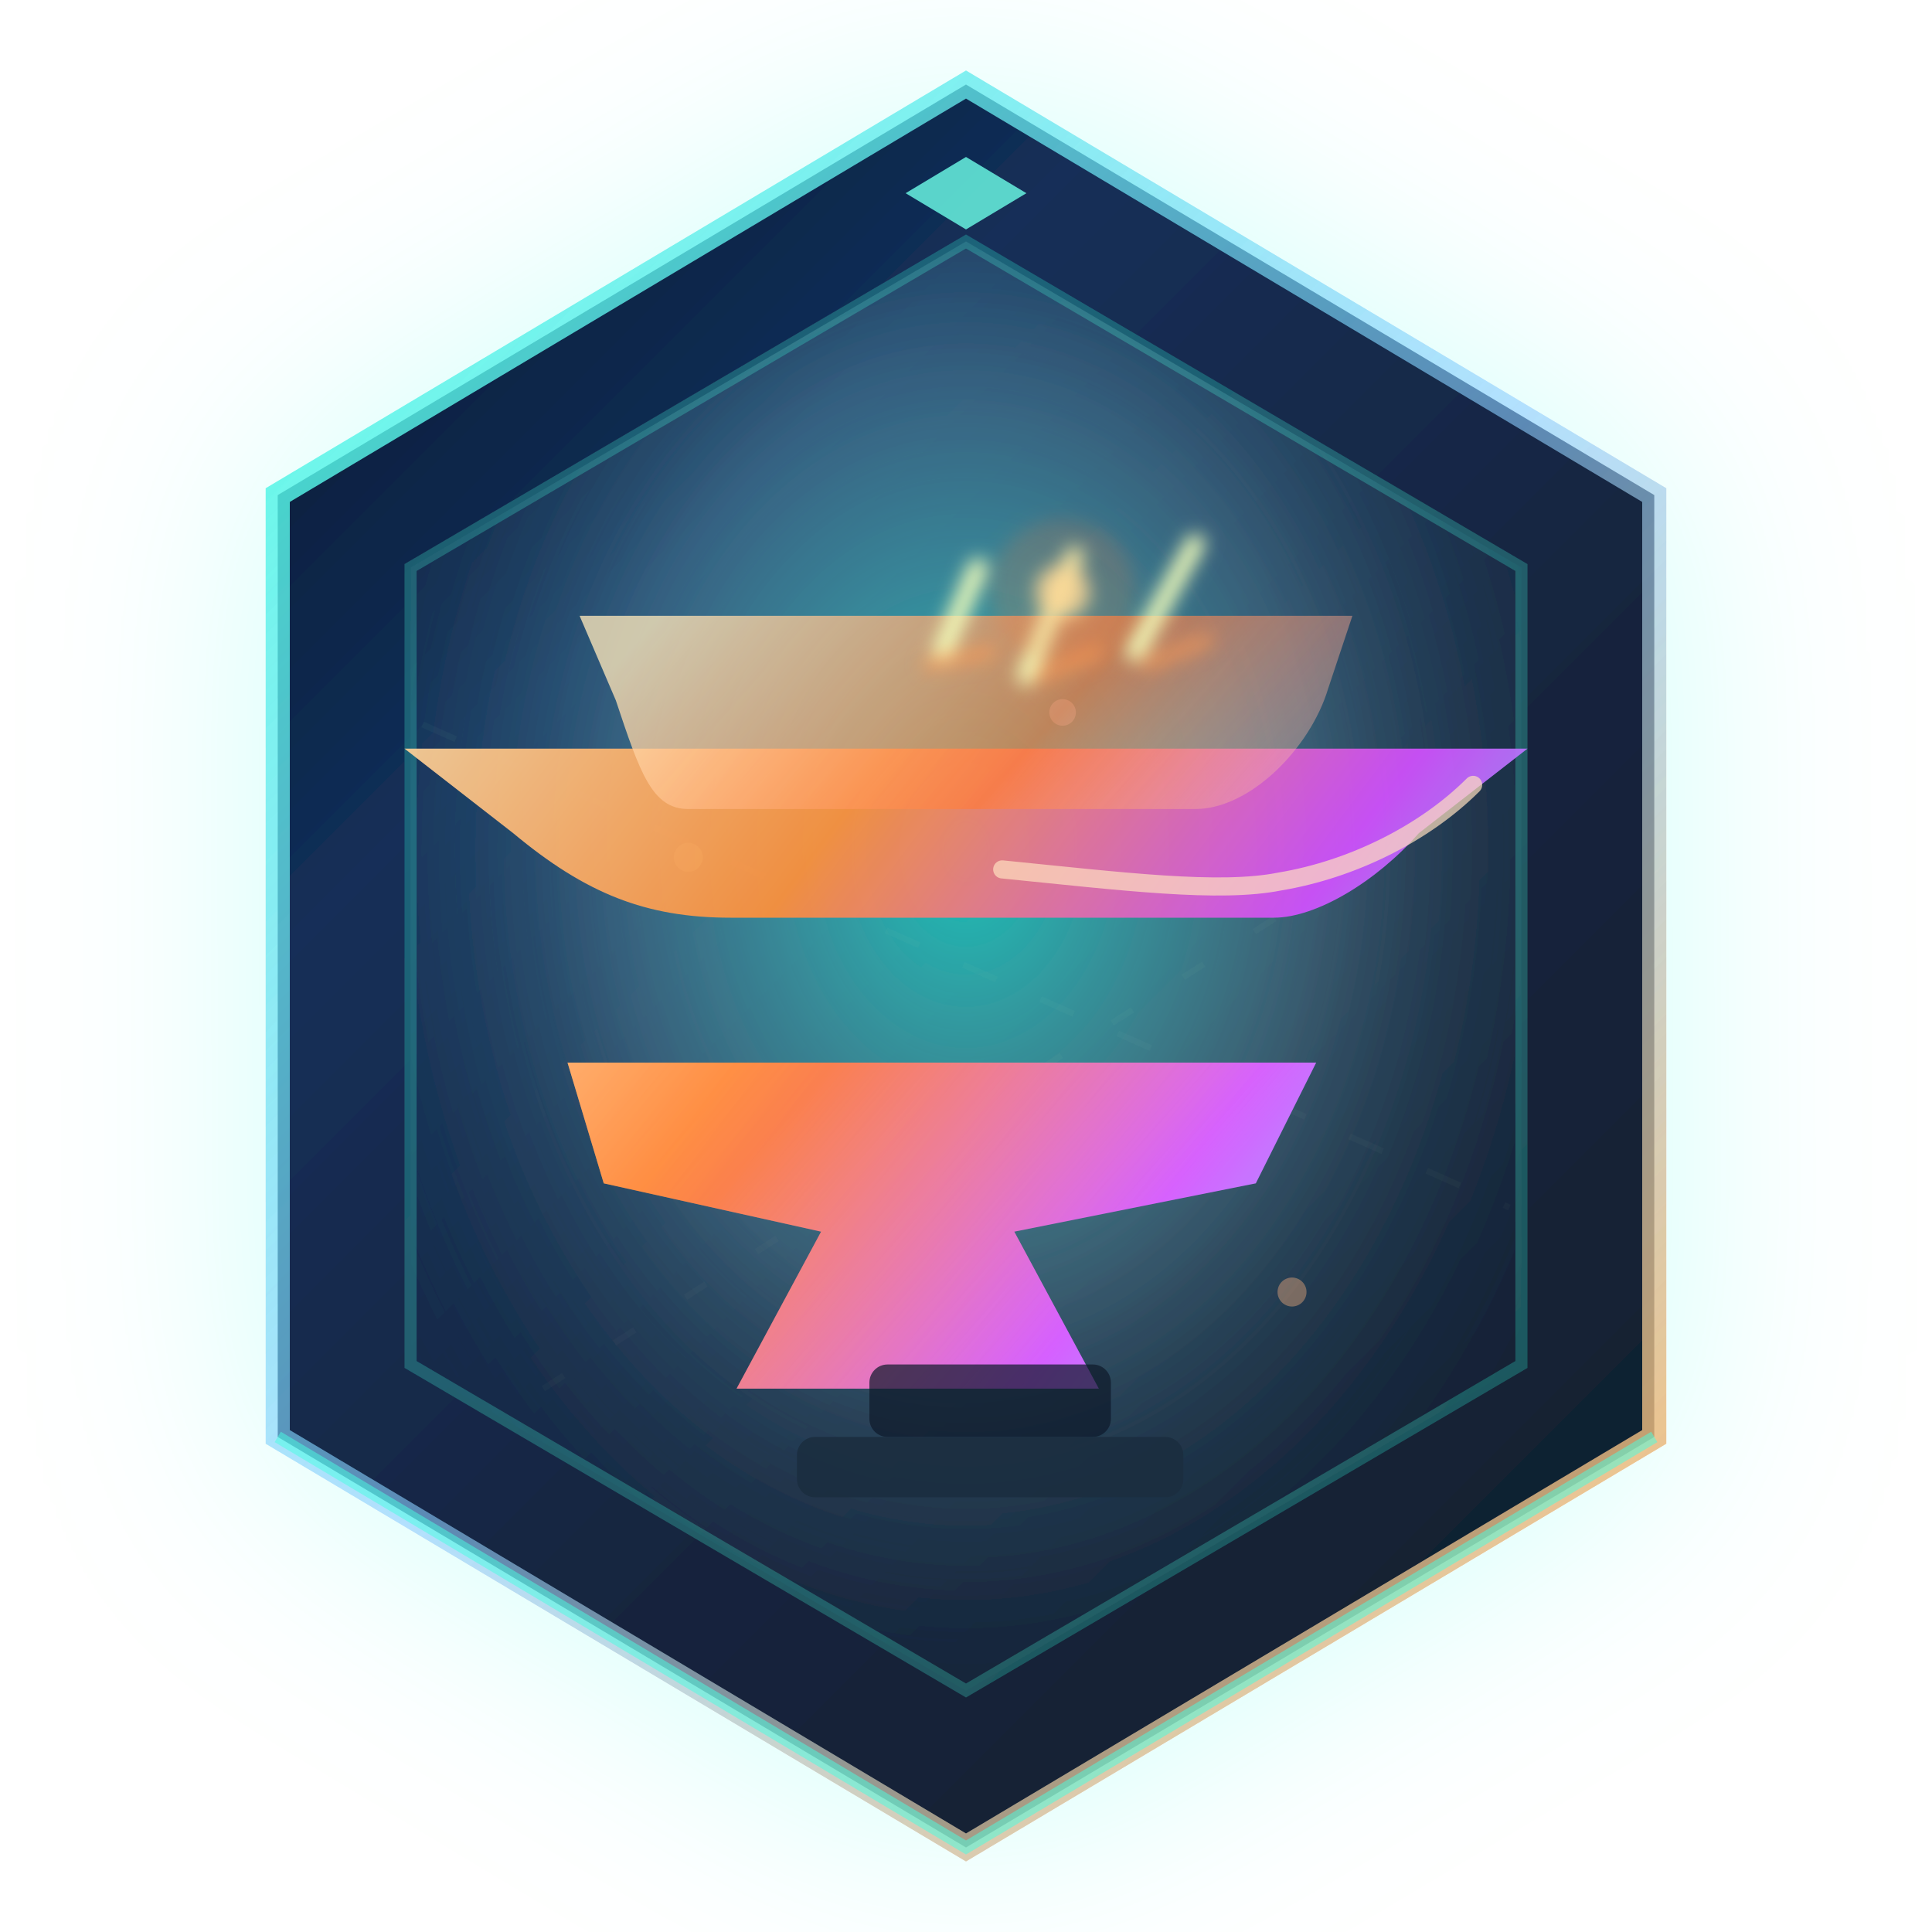
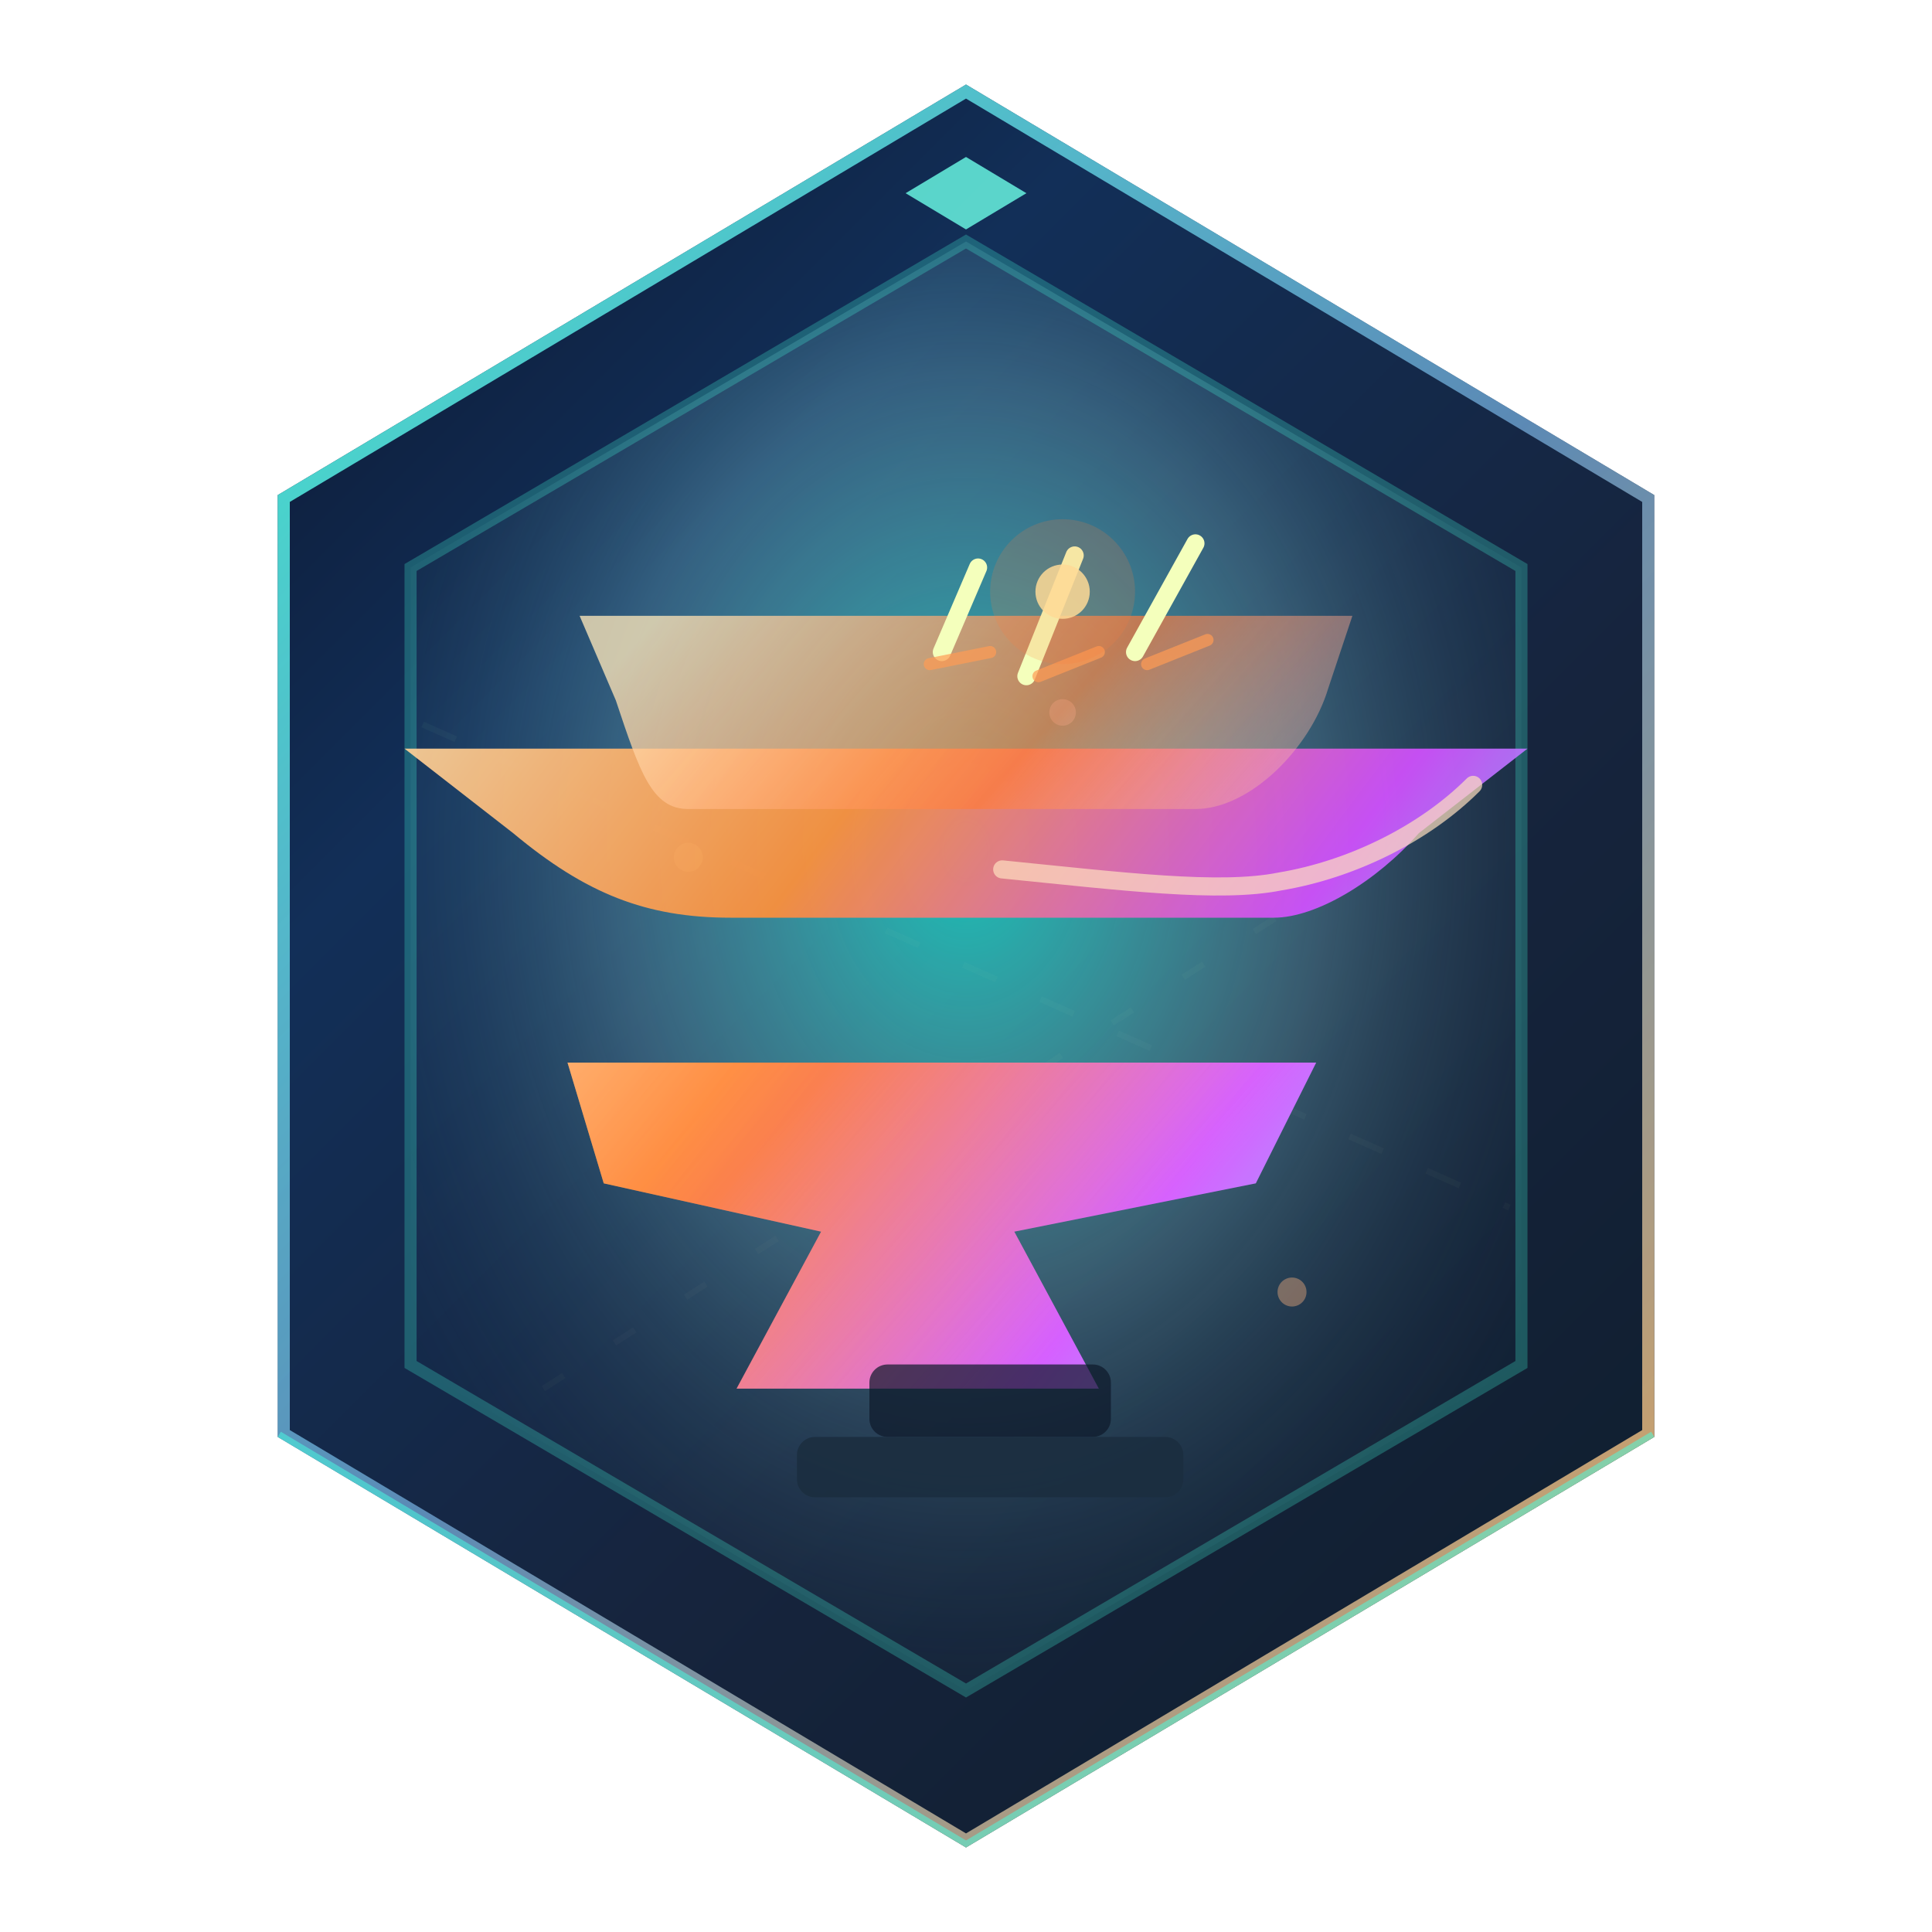
<svg xmlns="http://www.w3.org/2000/svg" width="720" height="720" viewBox="0 0 320 320" fill="none">
  <defs>
    <linearGradient id="bgGradient" x1="20" y1="10" x2="310" y2="300" gradientUnits="userSpaceOnUse">
      <stop offset="0" stop-color="#0a1024" />
      <stop offset="0.3" stop-color="#122f58" />
      <stop offset="0.6" stop-color="#16243d" />
      <stop offset="1" stop-color="#0d1c29" />
    </linearGradient>
    <radialGradient id="glow" cx="50%" cy="42%" r="65%">
      <stop offset="0" stop-color="#1bffe4" stop-opacity="0.7" />
      <stop offset="0.5" stop-color="#9cf8ff" stop-opacity="0.25" />
      <stop offset="1" stop-color="#12253a" stop-opacity="0" />
    </radialGradient>
    <linearGradient id="edgeGradient" x1="40" y1="40" x2="280" y2="280" gradientUnits="userSpaceOnUse">
      <stop offset="0" stop-color="#48ffe1" stop-opacity="0.9" />
      <stop offset="0.5" stop-color="#8acbff" stop-opacity="0.6" />
      <stop offset="1" stop-color="#ffb45c" stop-opacity="0.9" />
    </linearGradient>
    <linearGradient id="anvilMetal" x1="80" y1="120" x2="240" y2="240" gradientUnits="userSpaceOnUse">
      <stop offset="0" stop-color="#ffd7a0" />
      <stop offset="0.35" stop-color="#ff8f3a" />
      <stop offset="0.7" stop-color="#d250ff" />
      <stop offset="1" stop-color="#6de8ff" />
    </linearGradient>
    <linearGradient id="heatEdge" x1="120" y1="110" x2="210" y2="190" gradientUnits="userSpaceOnUse">
      <stop offset="0" stop-color="#ffe8bb" stop-opacity="0.9" />
      <stop offset="0.5" stop-color="#ff7a3a" stop-opacity="0.8" />
      <stop offset="1" stop-color="#f5e5ff" stop-opacity="0.2" />
    </linearGradient>
-     <filter id="softGlow" x="-20" y="-20" width="360" height="360" filterUnits="userSpaceOnUse" color-interpolation-filters="sRGB">
-       <feDropShadow dx="0" dy="8" stdDeviation="12" flood-color="#0b0f1c" flood-opacity="0.6" />
-       <feDropShadow dx="0" dy="0" stdDeviation="20" flood-color="#2bffe4" flood-opacity="0.18" />
-     </filter>
-     <filter id="sparkBlur" x="-10" y="-10" width="340" height="340" filterUnits="userSpaceOnUse" color-interpolation-filters="sRGB">
-       <feGaussianBlur stdDeviation="1.5" />
-     </filter>
    <linearGradient id="gridStroke" x1="0" y1="0" x2="0" y2="320" gradientUnits="userSpaceOnUse">
      <stop offset="0" stop-color="#7fffe7" stop-opacity="0.12" />
      <stop offset="1" stop-color="#ffc188" stop-opacity="0.05" />
    </linearGradient>
+     <clipPath id="hexClip">
+       <polygon points="160,14 274,82 274,238 160,306 46,238 46,82" />
+     </clipPath>
  </defs>
-   <g filter="url(#softGlow)">
+   <g clip-path="url(#hexClip)">
    <polygon points="160,14 274,82 274,238 160,306 46,238 46,82" fill="url(#bgGradient)" stroke="url(#edgeGradient)" stroke-width="4" />
    <polygon points="160,40 252,94 252,226 160,280 68,226 68,94" fill="url(#glow)" stroke="#46ffe2" stroke-opacity="0.25" stroke-width="2" />
+     <g opacity="0.4">
+       <path d="M70 120 L250 200" stroke="url(#gridStroke)" stroke-width="1" stroke-dasharray="6 8" />
+       <path d="M90 230 L230 140" stroke="url(#gridStroke)" stroke-width="1" stroke-dasharray="4 10" />
+       <circle cx="114" cy="142" r="2.4" fill="#7ffff3" />
+       <circle cx="214" cy="214" r="2.4" fill="#ffb57f" />
+       <circle cx="176" cy="118" r="2.2" fill="#c7e9ff" />
+     </g>
+     <g transform="translate(-2 -2)">
+       <path d="M90 154 H226 C233 154 243 148 250 140 L268 126 H82 L100 140 C112 150 122 154 136 154 Z" fill="url(#anvilMetal)" opacity="0.92" transform="translate(-13 0)" />
+       <path d="M96 178 H220 L210 198 L170 206 L184 232 H124 L138 206 L102 198 Z" fill="url(#anvilMetal)" />
+       <path d="M130 136 H214 C223 136 233 126 236 116 L240 104 H112 L118 118 C122 130 124 136 130 136 Z" fill="url(#heatEdge)" opacity="0.85" transform="translate(-14 0)" />
+       <path d="M96 178 H220 L210 198 L170 206 L184 232 H124 L138 206 L102 198 Z" fill="url(#heatEdge)" opacity="0.5" />
+       <rect x="146" y="228" width="40" height="12" rx="3" fill="#0d182a" opacity="0.7" />
+       <rect x="134" y="240" width="64" height="10" rx="3" fill="#1b2d3f" opacity="0.9" />
+       <path d="M168 146 C188 148 204 150 214 148 C226 146 238 140 246 132" stroke="#ffe0bf" stroke-width="3" stroke-linecap="round" stroke-opacity="0.7" />
+     </g>
+     <g>
+       <path d="M156 108 L162 94 M170 112 L178 92 M188 108 L198 90" stroke="#f4ffbc" stroke-width="3" stroke-linecap="round" />
+       <path d="M154 110 L164 108 M172 112 L182 108 M190 110 L200 106" stroke="#ff9c55" stroke-width="2" stroke-linecap="round" stroke-opacity="0.7" />
+       <circle cx="176" cy="98" r="4.5" fill="#ffefaa" fill-opacity="0.85" />
+       <circle cx="176" cy="98" r="12" fill="#ff7b3c" fill-opacity="0.18" />
+     </g>
+     <path d="M160 26 L170 32 L160 38 L150 32 Z" fill="#6dffe8" fill-opacity="0.8" />
+     <path d="M46 238 L160 306 L274 238" stroke="#46ffe2" stroke-width="2" stroke-opacity="0.5" />
  </g>
-   <g opacity="0.4">
-     <path d="M70 120 L250 200" stroke="url(#gridStroke)" stroke-width="1" stroke-dasharray="6 8" />
-     <path d="M90 230 L230 140" stroke="url(#gridStroke)" stroke-width="1" stroke-dasharray="4 10" />
-     <circle cx="114" cy="142" r="2.4" fill="#7ffff3" />
-     <circle cx="214" cy="214" r="2.4" fill="#ffb57f" />
-     <circle cx="176" cy="118" r="2.2" fill="#c7e9ff" />
-   </g>
-   <g transform="translate(-2 -2)">
-     <path d="M90 154 H226 C233 154 243 148 250 140 L268 126 H82 L100 140 C112 150 122 154 136 154 Z" fill="url(#anvilMetal)" opacity="0.92" transform="translate(-13 0)" />
-     <path d="M96 178 H220 L210 198 L170 206 L184 232 H124 L138 206 L102 198 Z" fill="url(#anvilMetal)" />
-     <path d="M130 136 H214 C223 136 233 126 236 116 L240 104 H112 L118 118 C122 130 124 136 130 136 Z" fill="url(#heatEdge)" opacity="0.85" transform="translate(-14 0)" />
-     <path d="M96 178 H220 L210 198 L170 206 L184 232 H124 L138 206 L102 198 Z" fill="url(#heatEdge)" opacity="0.5" />
-     <rect x="146" y="228" width="40" height="12" rx="3" fill="#0d182a" opacity="0.7" />
-     <rect x="134" y="240" width="64" height="10" rx="3" fill="#1b2d3f" opacity="0.9" />
-     <path d="M168 146 C188 148 204 150 214 148 C226 146 238 140 246 132" stroke="#ffe0bf" stroke-width="3" stroke-linecap="round" stroke-opacity="0.7" />
-   </g>
-   <g filter="url(#sparkBlur)">
-     <path d="M156 108 L162 94 M170 112 L178 92 M188 108 L198 90" stroke="#f4ffbc" stroke-width="3" stroke-linecap="round" />
-     <path d="M154 110 L164 108 M172 112 L182 108 M190 110 L200 106" stroke="#ff9c55" stroke-width="2" stroke-linecap="round" stroke-opacity="0.7" />
-     <circle cx="176" cy="98" r="4.5" fill="#ffefaa" fill-opacity="0.85" />
-     <circle cx="176" cy="98" r="12" fill="#ff7b3c" fill-opacity="0.18" />
-   </g>
-   <path d="M160 26 L170 32 L160 38 L150 32 Z" fill="#6dffe8" fill-opacity="0.8" />
-   <path d="M46 238 L160 306 L274 238" stroke="#46ffe2" stroke-width="2" stroke-opacity="0.5" />
</svg>
